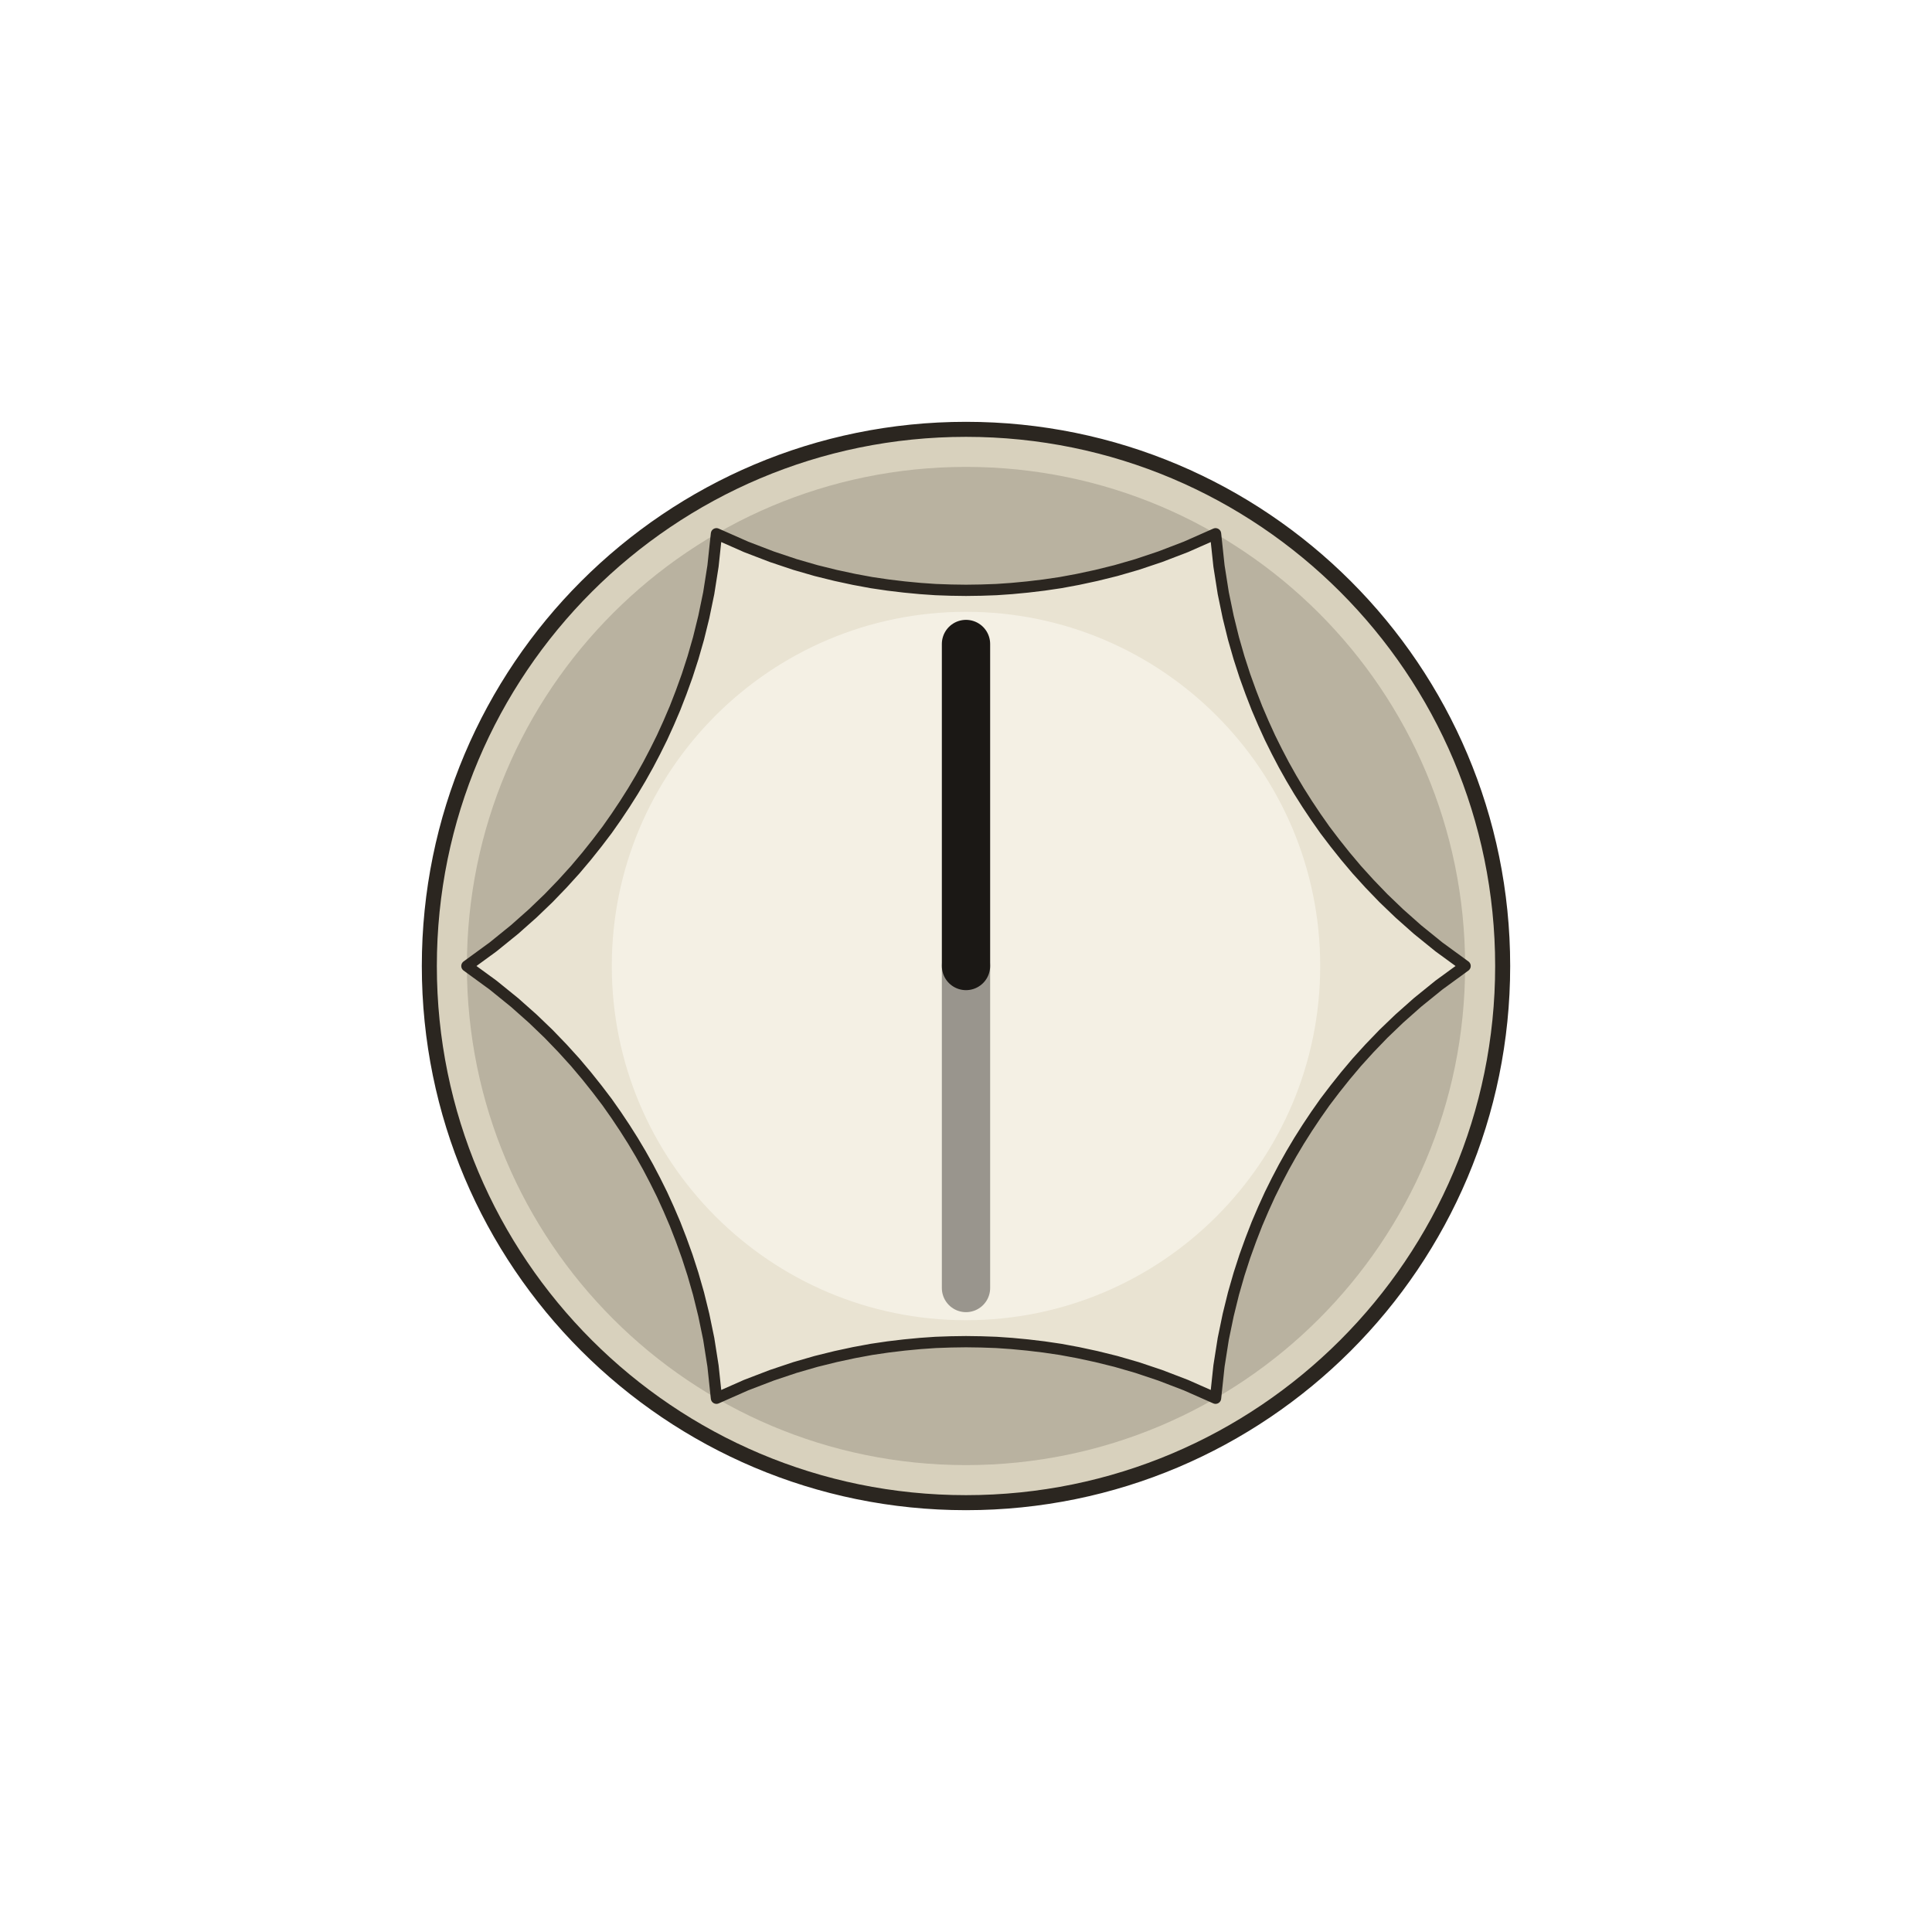
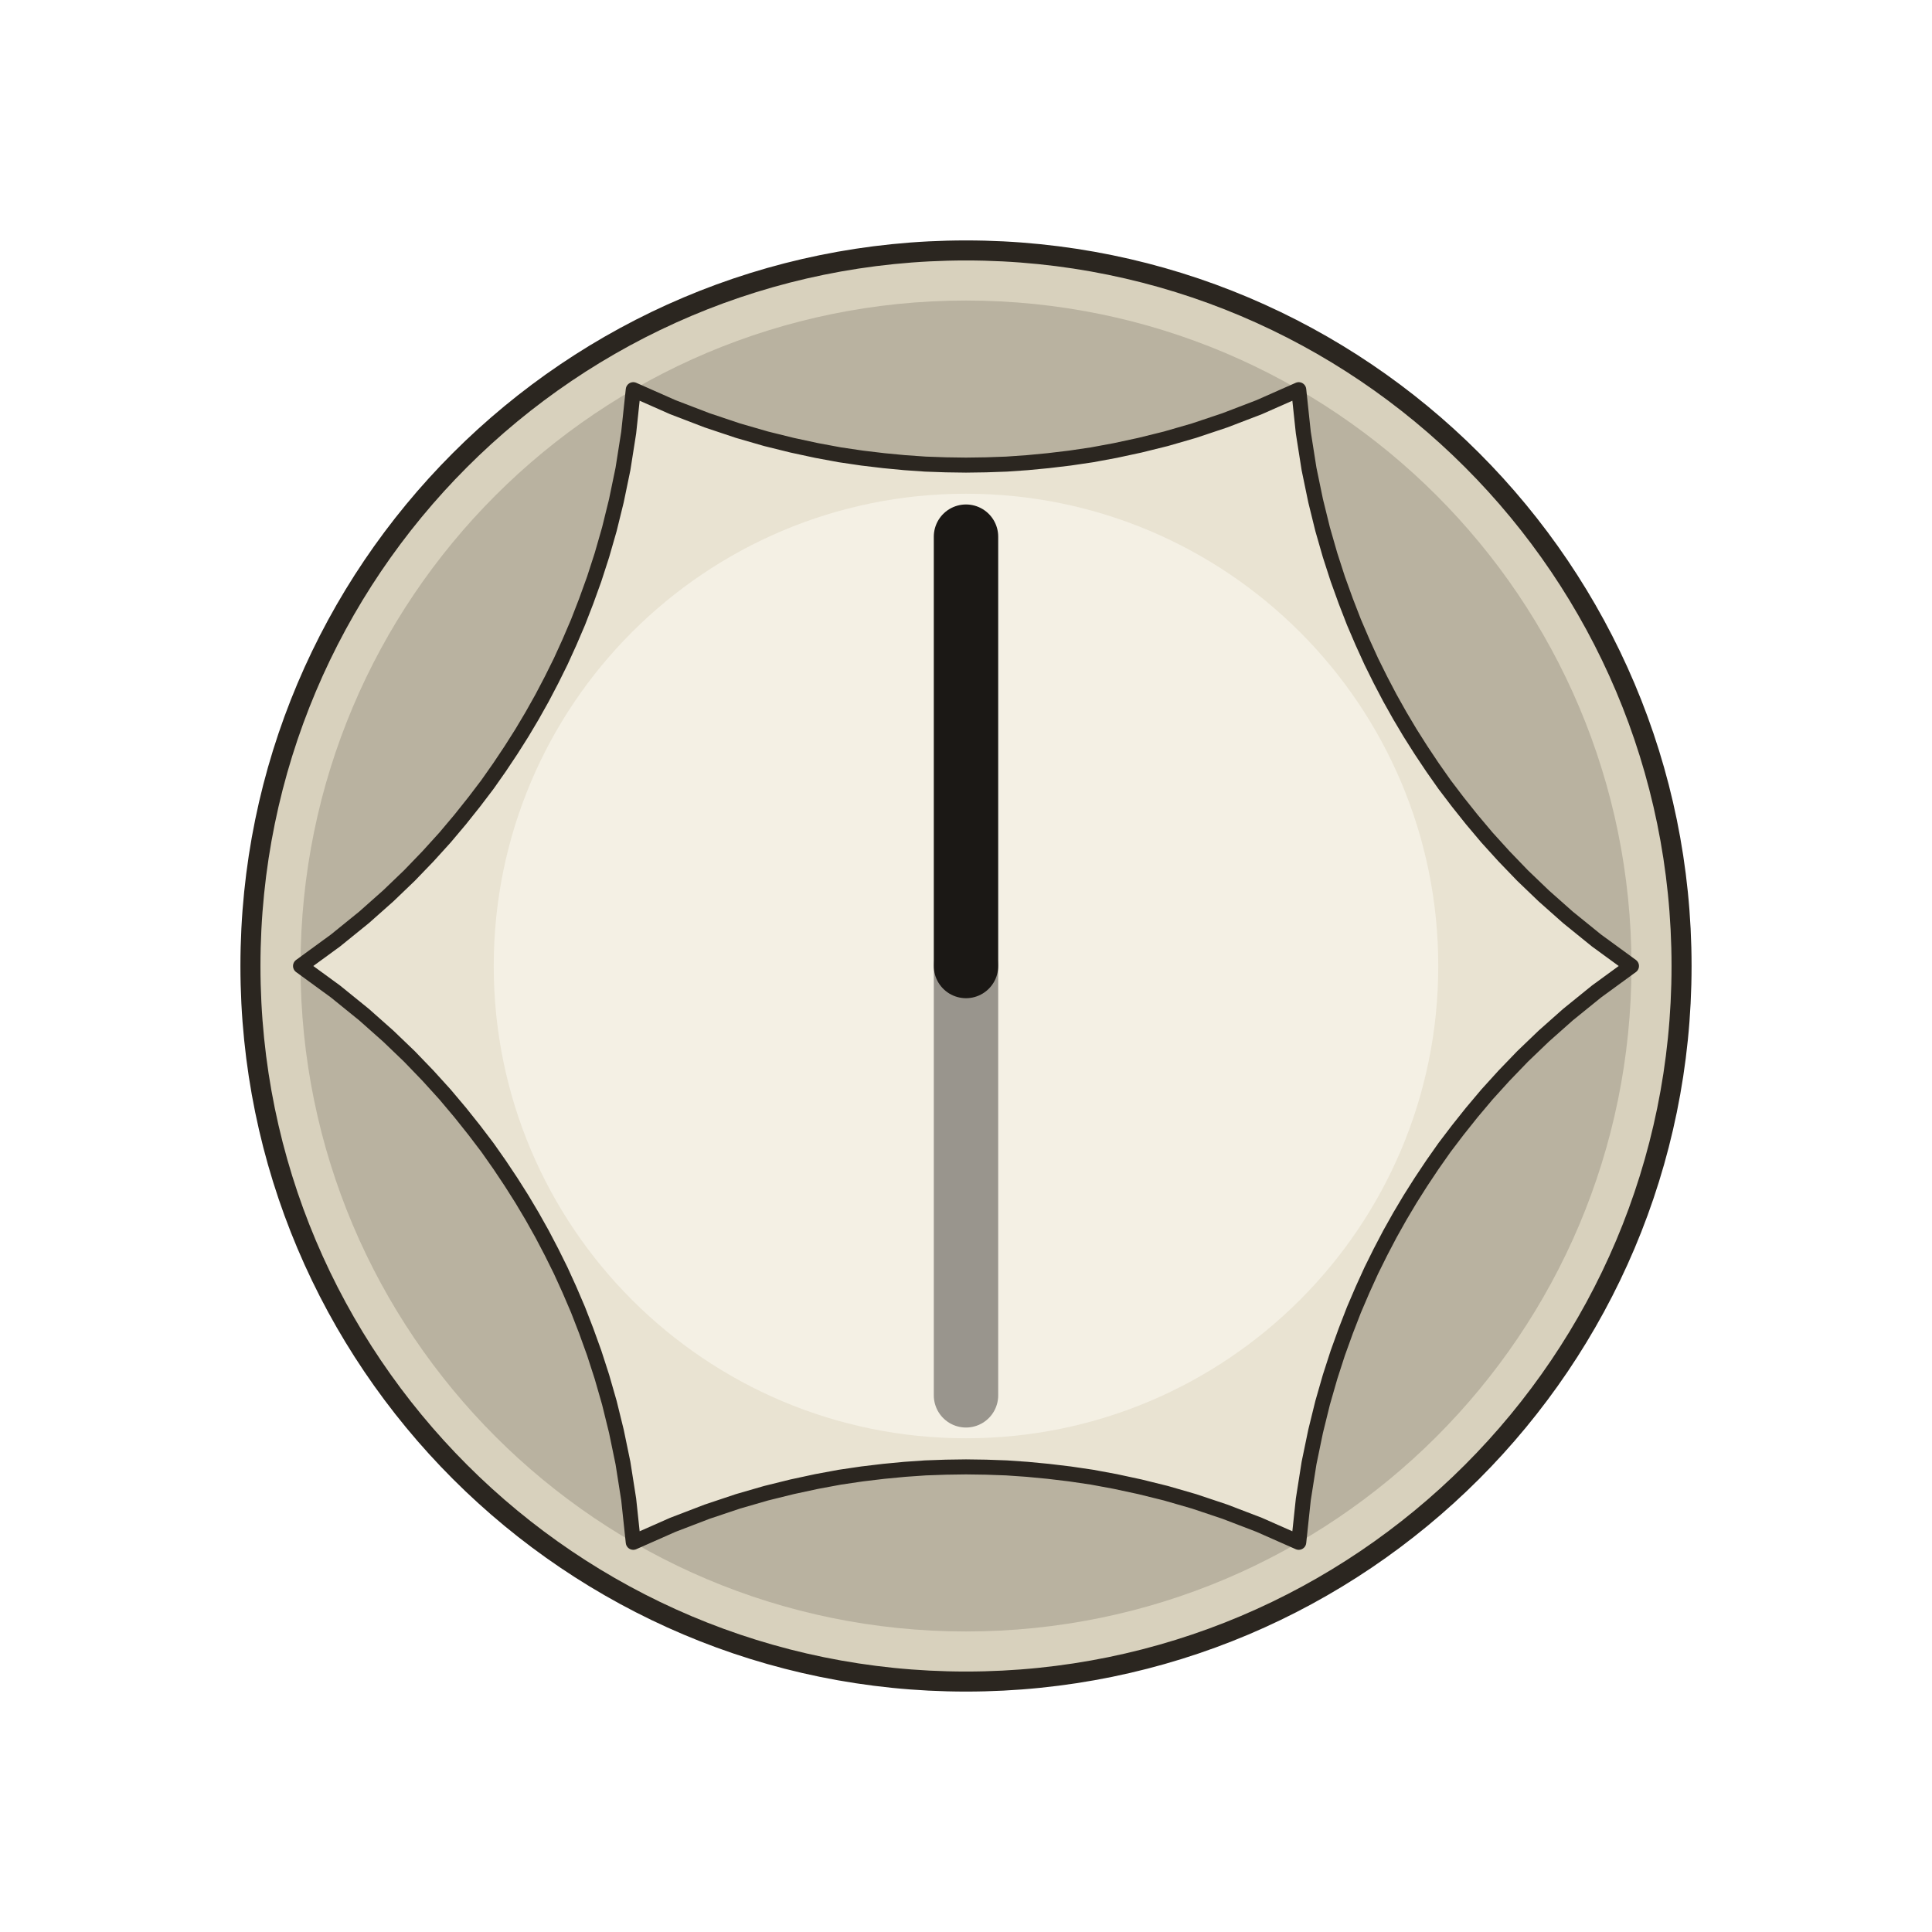
- <svg xmlns="http://www.w3.org/2000/svg" width="53.150" height="53.150" viewBox="-9.000 -9.000 18.000 18.000">
+ <svg xmlns="http://www.w3.org/2000/svg" width="39.862" height="39.862" viewBox="-6.750 -6.750 13.500 13.500">
  <circle cx="0" cy="0" r="5.000" fill="#d8d1bd" stroke="#2b2620" stroke-width="0.140" />
  <circle cx="0" cy="0" r="4.650" fill="#b9b2a0" />
  <path d="M 4.650 0.000 L 4.406 0.178 L 4.206 0.340 L 4.037 0.490 L 3.889 0.632 L 3.759 0.767 L 3.641 0.897 L 3.534 1.024 L 3.436 1.147 L 3.344 1.268 L 3.259 1.389 L 3.179 1.509 L 3.103 1.629 L 3.031 1.750 L 2.962 1.873 L 2.896 1.999 L 2.832 2.128 L 2.771 2.262 L 2.711 2.402 L 2.654 2.549 L 2.598 2.704 L 2.544 2.871 L 2.492 3.052 L 2.443 3.251 L 2.397 3.473 L 2.357 3.727 L 2.325 4.027 L 2.325 4.027 L 2.049 3.905 L 1.809 3.813 L 1.594 3.741 L 1.397 3.684 L 1.215 3.639 L 1.043 3.602 L 0.881 3.572 L 0.725 3.549 L 0.574 3.531 L 0.427 3.517 L 0.283 3.507 L 0.141 3.502 L 0.000 3.500 L -0.141 3.502 L -0.283 3.507 L -0.427 3.517 L -0.574 3.531 L -0.725 3.549 L -0.881 3.572 L -1.043 3.602 L -1.215 3.639 L -1.397 3.684 L -1.594 3.741 L -1.809 3.813 L -2.049 3.905 L -2.325 4.027 L -2.325 4.027 L -2.357 3.727 L -2.397 3.473 L -2.443 3.251 L -2.492 3.052 L -2.544 2.871 L -2.598 2.704 L -2.654 2.549 L -2.711 2.402 L -2.771 2.262 L -2.832 2.128 L -2.896 1.999 L -2.962 1.873 L -3.031 1.750 L -3.103 1.629 L -3.179 1.509 L -3.259 1.389 L -3.344 1.268 L -3.436 1.147 L -3.534 1.024 L -3.641 0.897 L -3.759 0.767 L -3.889 0.632 L -4.037 0.490 L -4.206 0.340 L -4.406 0.178 L -4.650 0.000 L -4.650 0.000 L -4.406 -0.178 L -4.206 -0.340 L -4.037 -0.490 L -3.889 -0.632 L -3.759 -0.767 L -3.641 -0.897 L -3.534 -1.024 L -3.436 -1.147 L -3.344 -1.268 L -3.259 -1.389 L -3.179 -1.509 L -3.103 -1.629 L -3.031 -1.750 L -2.962 -1.873 L -2.896 -1.999 L -2.832 -2.128 L -2.771 -2.262 L -2.711 -2.402 L -2.654 -2.549 L -2.598 -2.704 L -2.544 -2.871 L -2.492 -3.052 L -2.443 -3.251 L -2.397 -3.473 L -2.357 -3.727 L -2.325 -4.027 L -2.325 -4.027 L -2.049 -3.905 L -1.809 -3.813 L -1.594 -3.741 L -1.397 -3.684 L -1.215 -3.639 L -1.043 -3.602 L -0.881 -3.572 L -0.725 -3.549 L -0.574 -3.531 L -0.427 -3.517 L -0.283 -3.507 L -0.141 -3.502 L -0.000 -3.500 L 0.141 -3.502 L 0.283 -3.507 L 0.427 -3.517 L 0.574 -3.531 L 0.725 -3.549 L 0.881 -3.572 L 1.043 -3.602 L 1.215 -3.639 L 1.397 -3.684 L 1.594 -3.741 L 1.809 -3.813 L 2.049 -3.905 L 2.325 -4.027 L 2.325 -4.027 L 2.357 -3.727 L 2.397 -3.473 L 2.443 -3.251 L 2.492 -3.052 L 2.544 -2.871 L 2.598 -2.704 L 2.654 -2.549 L 2.711 -2.402 L 2.771 -2.262 L 2.832 -2.128 L 2.896 -1.999 L 2.962 -1.873 L 3.031 -1.750 L 3.103 -1.629 L 3.179 -1.509 L 3.259 -1.389 L 3.344 -1.268 L 3.436 -1.147 L 3.534 -1.024 L 3.641 -0.897 L 3.759 -0.767 L 3.889 -0.632 L 4.037 -0.490 L 4.206 -0.340 L 4.406 -0.178 L 4.650 0.000 Z" fill="#e9e3d2" stroke="#2b2620" stroke-width="0.105" stroke-linejoin="round" />
  <circle cx="0" cy="0" r="3.300" fill="#f4f0e4" />
  <line x1="0" y1="0" x2="0" y2="3.000" stroke="#1b1815" stroke-width="0.450" opacity="0.42" stroke-linecap="round" />
  <line x1="0" y1="0" x2="0" y2="-3.000" stroke="#1b1815" stroke-width="0.450" stroke-linecap="round" />
</svg>
